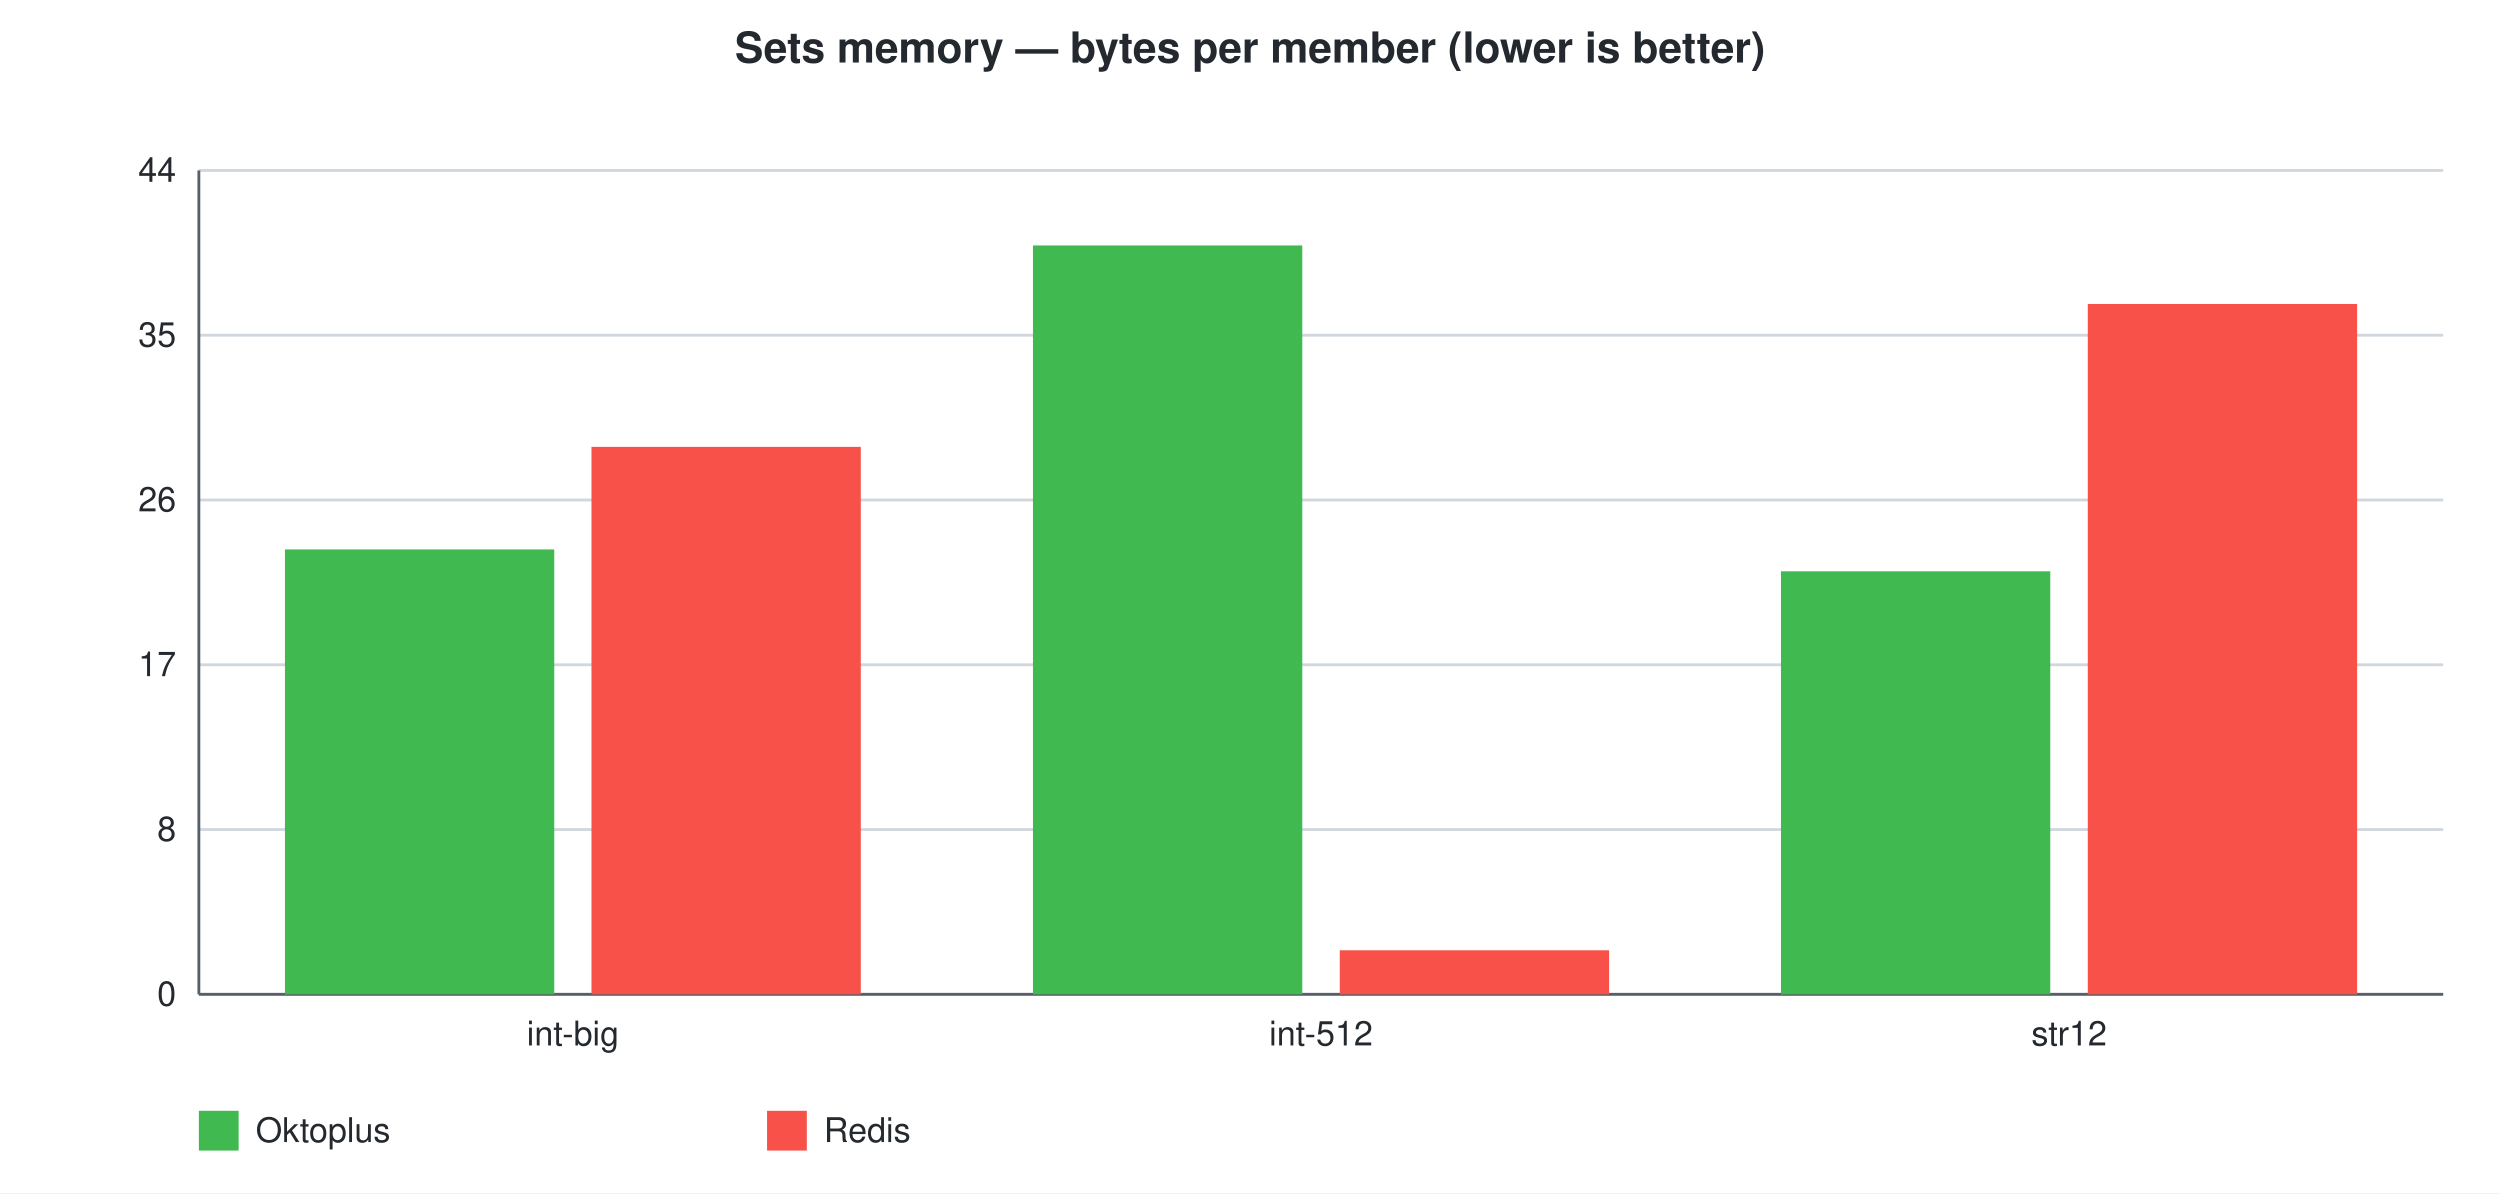
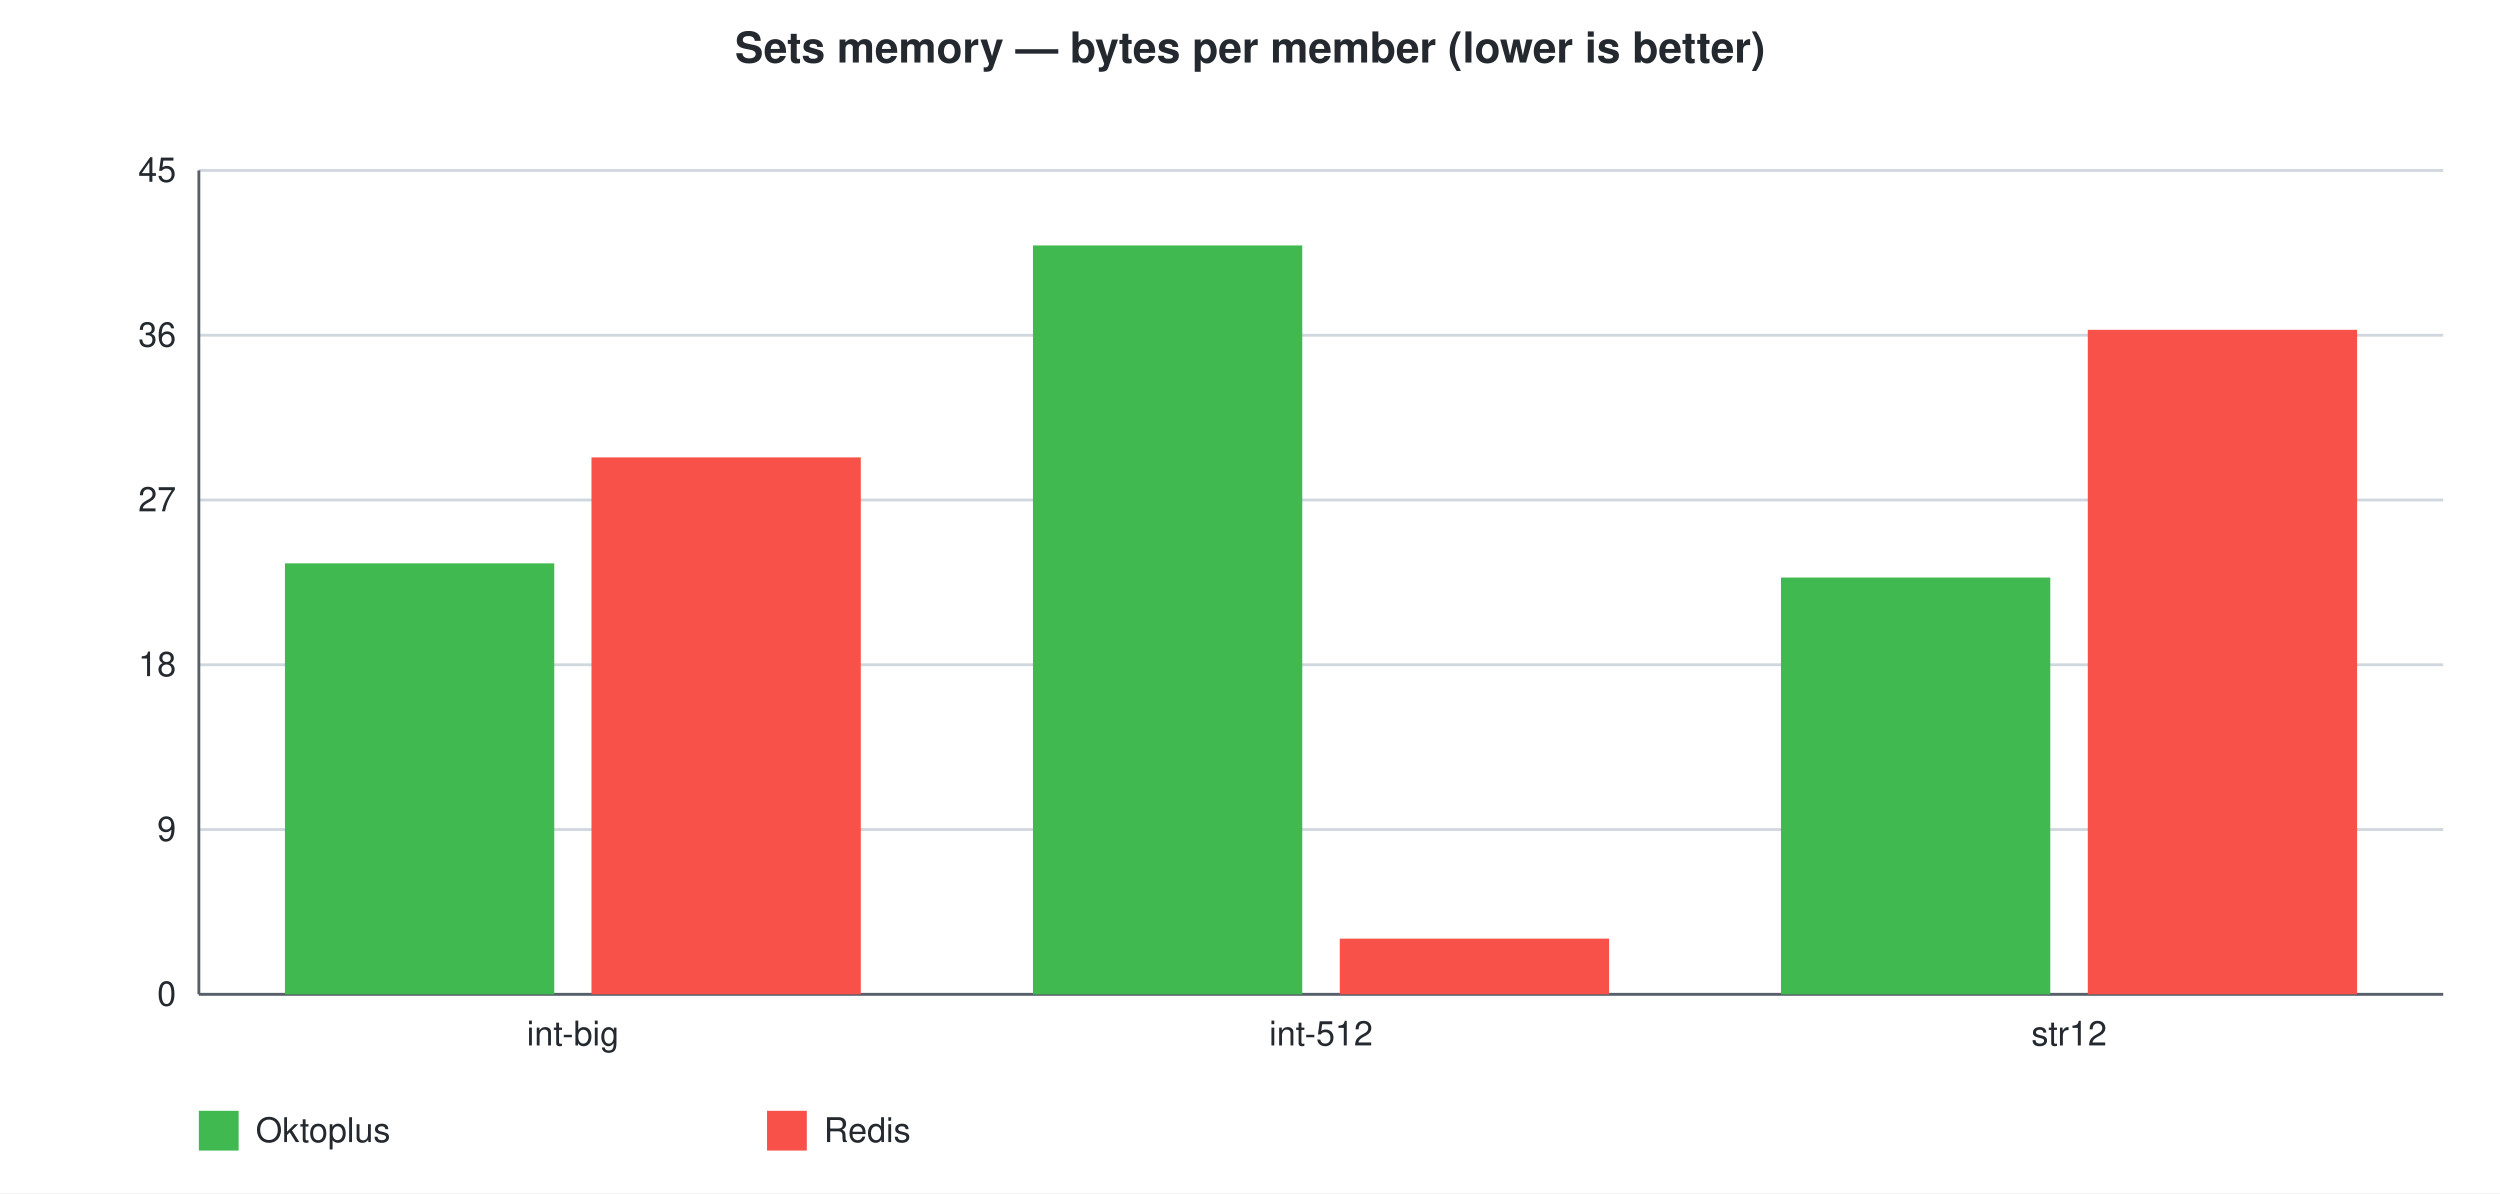
<svg xmlns="http://www.w3.org/2000/svg" width="880" height="420" viewBox="0 0 880 420" font-family="-apple-system, Segoe UI, Helvetica, Arial, sans-serif" font-size="12">
  <rect width="880" height="420" fill="#ffffff" />
  <text x="440.0" y="22" text-anchor="middle" fill="#24292f" font-size="15" font-weight="600">Sets memory — bytes per member (lower is better)</text>
  <line x1="70" y1="350.0" x2="860" y2="350.0" stroke="#d0d7de" stroke-width="1" />
  <text x="62" y="354.0" text-anchor="end" fill="#24292f">0</text>
  <line x1="70" y1="292.0" x2="860" y2="292.0" stroke="#d0d7de" stroke-width="1" />
-   <text x="62" y="296.0" text-anchor="end" fill="#24292f">8</text>
+   <text x="62" y="296.0" text-anchor="end" fill="#24292f">9</text>
  <line x1="70" y1="234.0" x2="860" y2="234.0" stroke="#d0d7de" stroke-width="1" />
-   <text x="62" y="238.0" text-anchor="end" fill="#24292f">17</text>
+   <text x="62" y="238.0" text-anchor="end" fill="#24292f">18</text>
  <line x1="70" y1="176.0" x2="860" y2="176.0" stroke="#d0d7de" stroke-width="1" />
-   <text x="62" y="180.0" text-anchor="end" fill="#24292f">26</text>
+   <text x="62" y="180.0" text-anchor="end" fill="#24292f">27</text>
  <line x1="70" y1="118.0" x2="860" y2="118.0" stroke="#d0d7de" stroke-width="1" />
-   <text x="62" y="122.0" text-anchor="end" fill="#24292f">35</text>
+   <text x="62" y="122.0" text-anchor="end" fill="#24292f">36</text>
  <line x1="70" y1="60.0" x2="860" y2="60.0" stroke="#d0d7de" stroke-width="1" />
-   <text x="62" y="64.0" text-anchor="end" fill="#24292f">44</text>
+   <text x="62" y="64.0" text-anchor="end" fill="#24292f">45</text>
  <line x1="70" y1="60" x2="70" y2="350" stroke="#57606a" stroke-width="1" />
  <line x1="70" y1="350" x2="860" y2="350" stroke="#57606a" stroke-width="1" />
  <text x="201.667" y="368" text-anchor="middle" fill="#24292f">int-big</text>
-   <rect x="100.3" y="193.4" width="94.8" height="156.6" fill="#3fb950" />
-   <rect x="208.2" y="157.3" width="94.8" height="192.7" fill="#f85149" />
+   <rect x="100.3" y="198.3" width="94.8" height="151.7" fill="#3fb950" />
+   <rect x="208.2" y="161.0" width="94.8" height="189.0" fill="#f85149" />
  <text x="465.0" y="368" text-anchor="middle" fill="#24292f">int-512</text>
  <rect x="363.6" y="86.4" width="94.8" height="263.6" fill="#3fb950" />
-   <rect x="471.6" y="334.5" width="94.8" height="15.5" fill="#f85149" />
+   <rect x="471.6" y="330.4" width="94.8" height="19.6" fill="#f85149" />
  <text x="728.333" y="368" text-anchor="middle" fill="#24292f">str12</text>
-   <rect x="626.9" y="201.1" width="94.8" height="148.9" fill="#3fb950" />
-   <rect x="734.9" y="107.0" width="94.8" height="243.0" fill="#f85149" />
+   <rect x="626.9" y="203.3" width="94.8" height="146.7" fill="#3fb950" />
+   <rect x="734.9" y="116.1" width="94.8" height="233.9" fill="#f85149" />
  <rect x="70" y="391" width="14" height="14" fill="#3fb950" />
  <text x="90" y="402" fill="#24292f">Oktoplus</text>
  <rect x="270" y="391" width="14" height="14" fill="#f85149" />
  <text x="290" y="402" fill="#24292f">Redis</text>
</svg>
